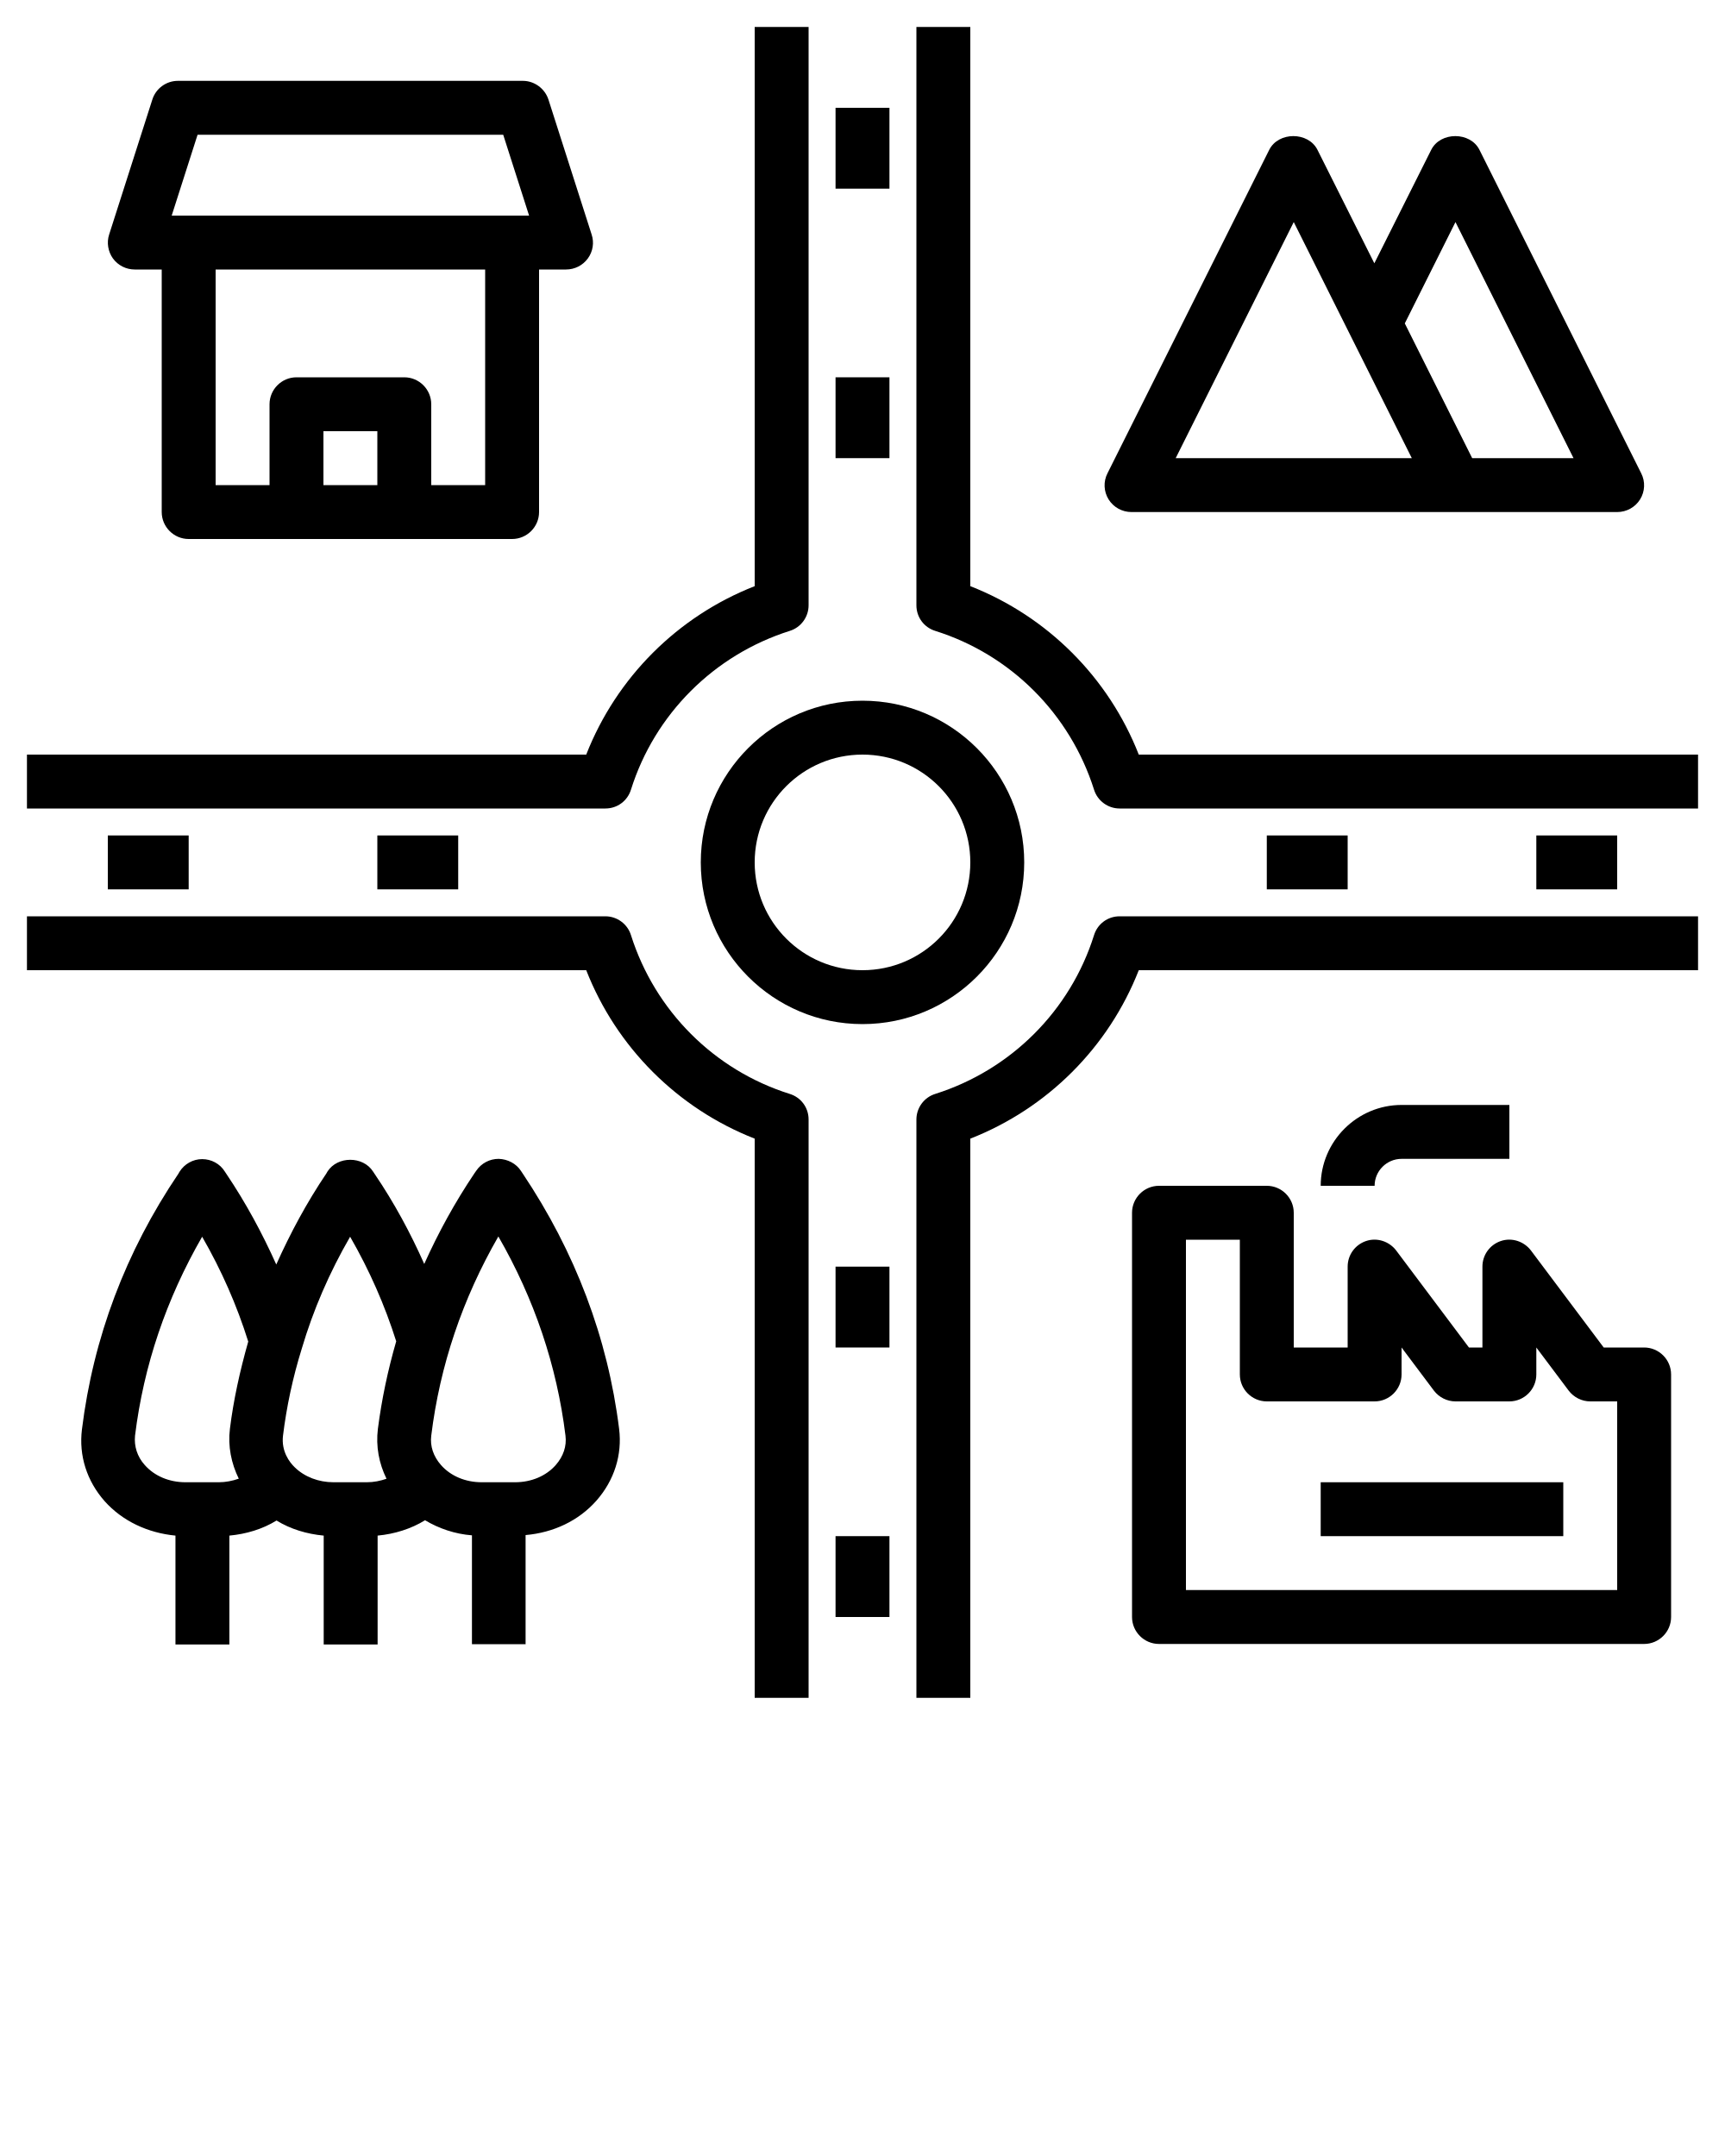
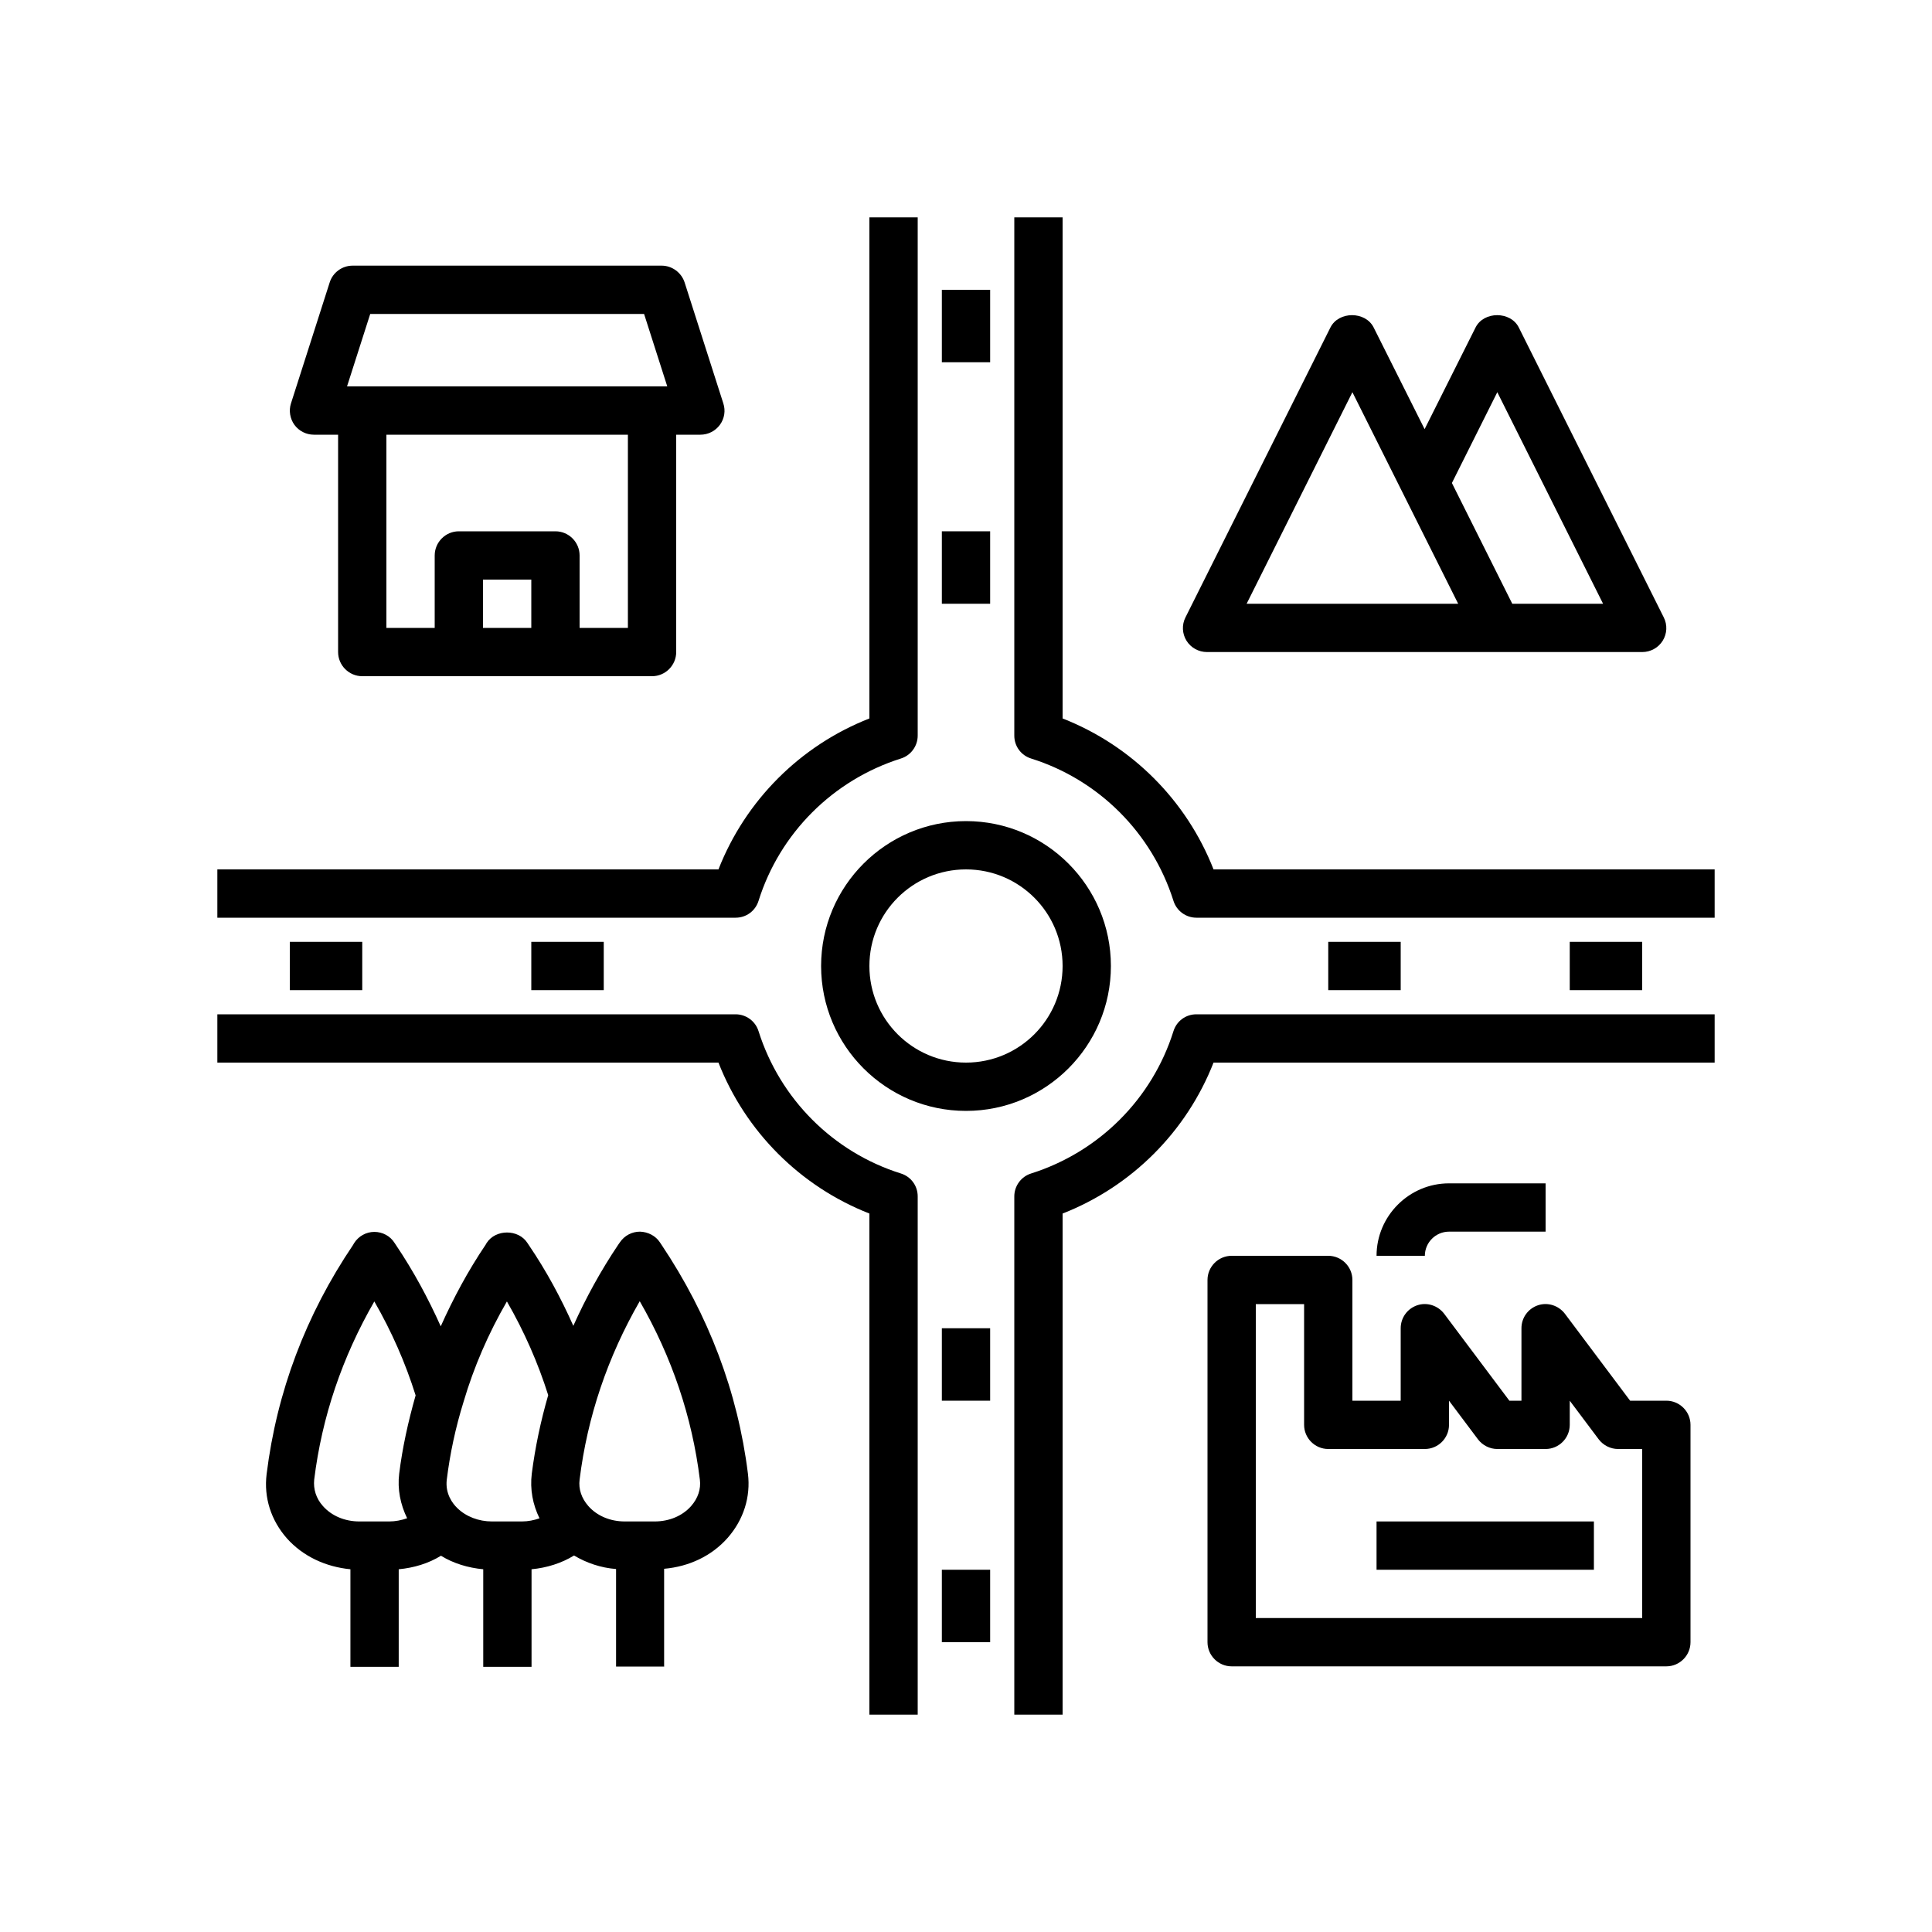
- <svg xmlns="http://www.w3.org/2000/svg" data-name="Layer 1" viewBox="0 0 64 80" x="0px" y="0px">
-   <path d="M38,32c0-3.31-2.69-6-6-6s-6,2.69-6,6,2.69,6,6,6,6-2.69,6-6Zm-6,4c-2.21,0-4-1.79-4-4s1.79-4,4-4,4,1.79,4,4-1.79,4-4,4Z" />
-   <path d="M63,34h-21.46c-.44,0-.82,.28-.95,.7-.88,2.8-3.08,5-5.89,5.89-.42,.13-.7,.52-.7,.95v21.46h2v-20.75c2.86-1.12,5.13-3.39,6.25-6.25h20.75v-2Z" />
-   <path d="M28,42.25v20.75h2v-21.46c0-.44-.28-.82-.7-.95-2.8-.88-5-3.08-5.89-5.89-.13-.42-.52-.7-.95-.7H1v2H21.75c1.12,2.86,3.39,5.13,6.25,6.25Z" />
-   <path d="M23.41,29.3c.88-2.8,3.08-5,5.89-5.89,.42-.13,.7-.52,.7-.95V1h-2V21.75c-2.86,1.12-5.13,3.39-6.25,6.25H1v2H22.46c.44,0,.82-.28,.95-.7Z" />
-   <path d="M63,28h-20.75c-1.12-2.86-3.39-5.13-6.25-6.25V1h-2V22.46c0,.44,.28,.82,.7,.95,2.8,.88,5,3.08,5.89,5.89,.13,.42,.52,.7,.95,.7h21.46v-2Z" />
-   <rect x="4" y="31" width="3" height="2" />
-   <rect x="14" y="31" width="3" height="2" />
-   <rect x="47" y="31" width="3" height="2" />
-   <rect x="57" y="31" width="3" height="2" />
-   <rect x="31" y="4" width="2" height="3" />
-   <rect x="31" y="14" width="2" height="3" />
-   <rect x="31" y="47" width="2" height="3" />
-   <rect x="31" y="57" width="2" height="3" />
-   <path d="M7,20h12c.55,0,1-.45,1-1V10h1c.32,0,.62-.15,.81-.41,.19-.26,.24-.59,.14-.89l-1.6-5c-.13-.41-.52-.7-.95-.7H6.6c-.43,0-.82,.28-.95,.7l-1.6,5c-.1,.3-.04,.64,.14,.89,.19,.26,.49,.41,.81,.41h1v9c0,.55,.45,1,1,1Zm7-2h-2v-2h2v2Zm4,0h-2v-3c0-.55-.45-1-1-1h-4c-.55,0-1,.45-1,1v3h-2V10h10v8ZM7.33,5h11.34l.96,3H6.37l.96-3Z" />
-   <path d="M19.5,61v-4.04c1.03-.09,1.97-.53,2.63-1.28,.66-.75,.96-1.7,.84-2.66-.42-3.38-1.63-6.57-3.58-9.48l-.06-.09c-.18-.28-.5-.44-.83-.45h0c-.33,0-.64,.16-.83,.44l-.07,.1c-.72,1.07-1.34,2.2-1.86,3.36-.51-1.15-1.12-2.28-1.84-3.34l-.06-.09c-.37-.58-1.32-.58-1.69,0l-.04,.07c-.73,1.08-1.34,2.22-1.86,3.38-.52-1.16-1.13-2.29-1.85-3.36l-.06-.09c-.18-.29-.5-.46-.84-.46h0c-.34,0-.66,.18-.84,.47l-.04,.07c-1.96,2.9-3.16,6.09-3.58,9.49-.12,.97,.18,1.91,.84,2.66,.66,.74,1.6,1.18,2.63,1.28v4.04h2v-4.04c.63-.06,1.23-.24,1.75-.56,.52,.32,1.12,.5,1.75,.56v4.04h2v-4.04c.63-.06,1.24-.25,1.76-.57,.52,.31,1.11,.51,1.74,.56v4.04h2Zm-10.65-6.13c-.23,.08-.48,.13-.73,.13h-1.24c-.6,0-1.15-.23-1.51-.64-.28-.31-.4-.7-.36-1.09,.32-2.6,1.16-5.07,2.49-7.38,.72,1.25,1.29,2.55,1.71,3.89-.31,1.09-.55,2.18-.68,3.24-.08,.64,.05,1.28,.33,1.85Zm5.49,0c-.23,.08-.47,.13-.73,.13h-1.24c-.55,0-1.07-.2-1.43-.55-.2-.19-.51-.6-.44-1.18,.13-1.06,.36-2.15,.7-3.24,.42-1.42,1.02-2.81,1.79-4.14,.72,1.25,1.29,2.55,1.71,3.88-.31,1.07-.54,2.16-.68,3.25-.08,.65,.04,1.28,.32,1.85Zm2.02-.51c-.28-.32-.41-.7-.36-1.09,.32-2.6,1.16-5.08,2.49-7.39,1.33,2.31,2.17,4.79,2.49,7.39,.05,.39-.08,.77-.36,1.09-.36,.41-.91,.64-1.51,.64h-1.24c-.6,0-1.15-.23-1.51-.64Z" />
-   <path d="M47,44h-4c-.55,0-1,.45-1,1v15c0,.55,.45,1,1,1h18c.55,0,1-.45,1-1v-9c0-.55-.45-1-1-1h-1.5l-2.7-3.6c-.26-.34-.71-.49-1.12-.35-.41,.14-.68,.52-.68,.95v3h-.5l-2.7-3.6c-.26-.34-.71-.49-1.12-.35-.41,.14-.68,.52-.68,.95v3h-2v-5c0-.55-.45-1-1-1Zm4,8c.55,0,1-.45,1-1v-1l1.2,1.6c.19,.25,.49,.4,.8,.4h2c.55,0,1-.45,1-1v-1l1.2,1.6c.19,.25,.49,.4,.8,.4h1v7h-16v-13h2v5c0,.55,.45,1,1,1h4Z" />
-   <path d="M52,43h4v-2h-4c-1.65,0-3,1.35-3,3h2c0-.55,.45-1,1-1Z" />
-   <rect x="49" y="55" width="9" height="2" />
-   <path d="M42,19h18c.35,0,.67-.18,.85-.47,.18-.29,.2-.66,.04-.97l-6-12c-.34-.68-1.45-.68-1.79,0l-2.11,4.21-2.11-4.21c-.34-.68-1.45-.68-1.79,0l-6,12c-.16,.31-.14,.68,.04,.97,.18,.29,.5,.47,.85,.47Zm12-10.76l4.38,8.76h-3.76l-2.5-5,1.88-3.76Zm-6,0l4.38,8.76h-8.76l4.38-8.76Z" />
+ <svg xmlns="http://www.w3.org/2000/svg" data-name="Layer 1" viewBox="0 0 80 80" x="0px" y="0px" version="1.1" id="svg16" width="80" height="80">
+   <defs id="defs16" />
+   <path d="m 46,40 c 0,-3.31 -2.69,-6 -6,-6 -3.31,0 -6,2.69 -6,6 0,3.31 2.69,6 6,6 3.31,0 6,-2.69 6,-6 z m -6,4 c -2.21,0 -4,-1.79 -4,-4 0,-2.21 1.79,-4 4,-4 2.21,0 4,1.79 4,4 0,2.21 -1.79,4 -4,4 z" id="path1" />
+   <path d="M 71,42 H 49.54 c -0.44,0 -0.82,0.28 -0.95,0.7 -0.88,2.8 -3.08,5 -5.89,5.89 -0.42,0.13 -0.7,0.52 -0.7,0.95 V 71 h 2 V 50.25 C 46.86,49.13 49.13,46.86 50.25,44 H 71 Z" id="path2" />
+   <path d="M 36,50.25 V 71 h 2 V 49.54 C 38,49.1 37.72,48.72 37.3,48.59 34.5,47.71 32.3,45.51 31.41,42.7 31.28,42.28 30.89,42 30.46,42 H 9 v 2 h 20.75 c 1.12,2.86 3.39,5.13 6.25,6.25 z" id="path3" />
+   <path d="m 31.41,37.3 c 0.88,-2.8 3.08,-5 5.89,-5.89 0.42,-0.13 0.7,-0.52 0.7,-0.95 V 9 H 36 V 29.75 C 33.14,30.87 30.87,33.14 29.75,36 H 9 v 2 h 21.46 c 0.44,0 0.82,-0.28 0.95,-0.7 z" id="path4" />
+   <path d="M 71,36 H 50.25 C 49.13,33.14 46.86,30.87 44,29.75 V 9 h -2 v 21.46 c 0,0.44 0.28,0.82 0.7,0.95 2.8,0.88 5,3.08 5.89,5.89 0.13,0.42 0.52,0.7 0.95,0.7 H 71 Z" id="path5" />
+   <rect x="12" y="39" width="3" height="2" id="rect5" />
+   <rect x="22" y="39" width="3" height="2" id="rect6" />
+   <rect x="55" y="39" width="3" height="2" id="rect7" />
+   <rect x="65" y="39" width="3" height="2" id="rect8" />
+   <rect x="39" y="12" width="2" height="3" id="rect9" />
+   <rect x="39" y="22" width="2" height="3" id="rect10" />
+   <rect x="39" y="55" width="2" height="3" id="rect11" />
+   <rect x="39" y="65" width="2" height="3" id="rect12" />
+   <path d="m 15,28 h 12 c 0.55,0 1,-0.45 1,-1 v -9 h 1 c 0.32,0 0.62,-0.15 0.81,-0.41 C 30,17.33 30.05,17 29.95,16.7 l -1.6,-5 C 28.22,11.29 27.83,11 27.4,11 H 14.6 c -0.43,0 -0.82,0.28 -0.95,0.7 l -1.6,5 c -0.1,0.3 -0.04,0.64 0.14,0.89 C 12.38,17.85 12.68,18 13,18 h 1 v 9 c 0,0.55 0.45,1 1,1 z m 7,-2 h -2 v -2 h 2 z m 4,0 h -2 v -3 c 0,-0.55 -0.45,-1 -1,-1 h -4 c -0.55,0 -1,0.45 -1,1 v 3 H 16 V 18 H 26 Z M 15.33,13 h 11.34 l 0.96,3 H 14.37 Z" id="path12" />
+   <path d="m 27.5,69 v -4.04 c 1.03,-0.09 1.97,-0.53 2.63,-1.28 0.66,-0.75 0.96,-1.7 0.84,-2.66 -0.42,-3.38 -1.63,-6.57 -3.58,-9.48 L 27.33,51.45 C 27.15,51.17 26.83,51.01 26.5,51 v 0 c -0.33,0 -0.64,0.16 -0.83,0.44 l -0.07,0.1 c -0.72,1.07 -1.34,2.2 -1.86,3.36 -0.51,-1.15 -1.12,-2.28 -1.84,-3.34 l -0.06,-0.09 c -0.37,-0.58 -1.32,-0.58 -1.69,0 l -0.04,0.07 c -0.73,1.08 -1.34,2.22 -1.86,3.38 -0.52,-1.16 -1.13,-2.29 -1.85,-3.36 l -0.06,-0.09 c -0.18,-0.29 -0.5,-0.46 -0.84,-0.46 v 0 c -0.34,0 -0.66,0.18 -0.84,0.47 l -0.04,0.07 c -1.96,2.9 -3.16,6.09 -3.58,9.49 -0.12,0.97 0.18,1.91 0.84,2.66 0.66,0.74 1.6,1.18 2.63,1.28 v 4.04 h 2 v -4.04 c 0.63,-0.06 1.23,-0.24 1.75,-0.56 0.52,0.32 1.12,0.5 1.75,0.56 v 4.04 h 2 v -4.04 c 0.63,-0.06 1.24,-0.25 1.76,-0.57 0.52,0.31 1.11,0.51 1.74,0.56 v 4.04 h 2 z M 16.85,62.87 C 16.62,62.95 16.37,63 16.12,63 h -1.24 c -0.6,0 -1.15,-0.23 -1.51,-0.64 -0.28,-0.31 -0.4,-0.7 -0.36,-1.09 0.32,-2.6 1.16,-5.07 2.49,-7.38 0.72,1.25 1.29,2.55 1.71,3.89 -0.31,1.09 -0.55,2.18 -0.68,3.24 -0.08,0.64 0.05,1.28 0.33,1.85 z m 5.49,0 C 22.11,62.95 21.87,63 21.61,63 h -1.24 c -0.55,0 -1.07,-0.2 -1.43,-0.55 -0.2,-0.19 -0.51,-0.6 -0.44,-1.18 0.13,-1.06 0.36,-2.15 0.7,-3.24 0.42,-1.42 1.02,-2.81 1.79,-4.14 0.72,1.25 1.29,2.55 1.71,3.88 -0.31,1.07 -0.54,2.16 -0.68,3.25 -0.08,0.65 0.04,1.28 0.32,1.85 z m 2.02,-0.51 c -0.28,-0.32 -0.41,-0.7 -0.36,-1.09 0.32,-2.6 1.16,-5.08 2.49,-7.39 1.33,2.31 2.17,4.79 2.49,7.39 0.05,0.39 -0.08,0.77 -0.36,1.09 C 28.26,62.77 27.71,63 27.11,63 h -1.24 c -0.6,0 -1.15,-0.23 -1.51,-0.64 z" id="path13" />
+   <path d="m 55,52 h -4 c -0.55,0 -1,0.45 -1,1 v 15 c 0,0.55 0.45,1 1,1 h 18 c 0.55,0 1,-0.45 1,-1 v -9 c 0,-0.55 -0.45,-1 -1,-1 H 67.5 L 64.8,54.4 C 64.54,54.06 64.09,53.91 63.68,54.05 63.27,54.19 63,54.57 63,55 v 3 H 62.5 L 59.8,54.4 C 59.54,54.06 59.09,53.91 58.68,54.05 58.27,54.19 58,54.57 58,55 v 3 h -2 v -5 c 0,-0.55 -0.45,-1 -1,-1 z m 4,8 c 0.55,0 1,-0.45 1,-1 v -1 l 1.2,1.6 c 0.19,0.25 0.49,0.4 0.8,0.4 h 2 c 0.55,0 1,-0.45 1,-1 v -1 l 1.2,1.6 c 0.19,0.25 0.49,0.4 0.8,0.4 h 1 v 7 H 52 V 54 h 2 v 5 c 0,0.55 0.45,1 1,1 z" id="path14" />
+   <path d="m 60,51 h 4 v -2 h -4 c -1.65,0 -3,1.35 -3,3 h 2 c 0,-0.55 0.45,-1 1,-1 z" id="path15" />
+   <rect x="57" y="63" width="9" height="2" id="rect15" />
+   <path d="m 50,27 h 18 c 0.35,0 0.67,-0.18 0.85,-0.47 0.18,-0.29 0.2,-0.66 0.04,-0.97 l -6,-12 c -0.34,-0.68 -1.45,-0.68 -1.79,0 l -2.11,4.21 -2.11,-4.21 c -0.34,-0.68 -1.45,-0.68 -1.79,0 l -6,12 c -0.16,0.31 -0.14,0.68 0.04,0.97 0.18,0.29 0.5,0.47 0.85,0.47 z M 62,16.24 66.38,25 h -3.76 l -2.5,-5 z m -6,0 4.38,8.76 h -8.76 z" id="path16" />
</svg>
